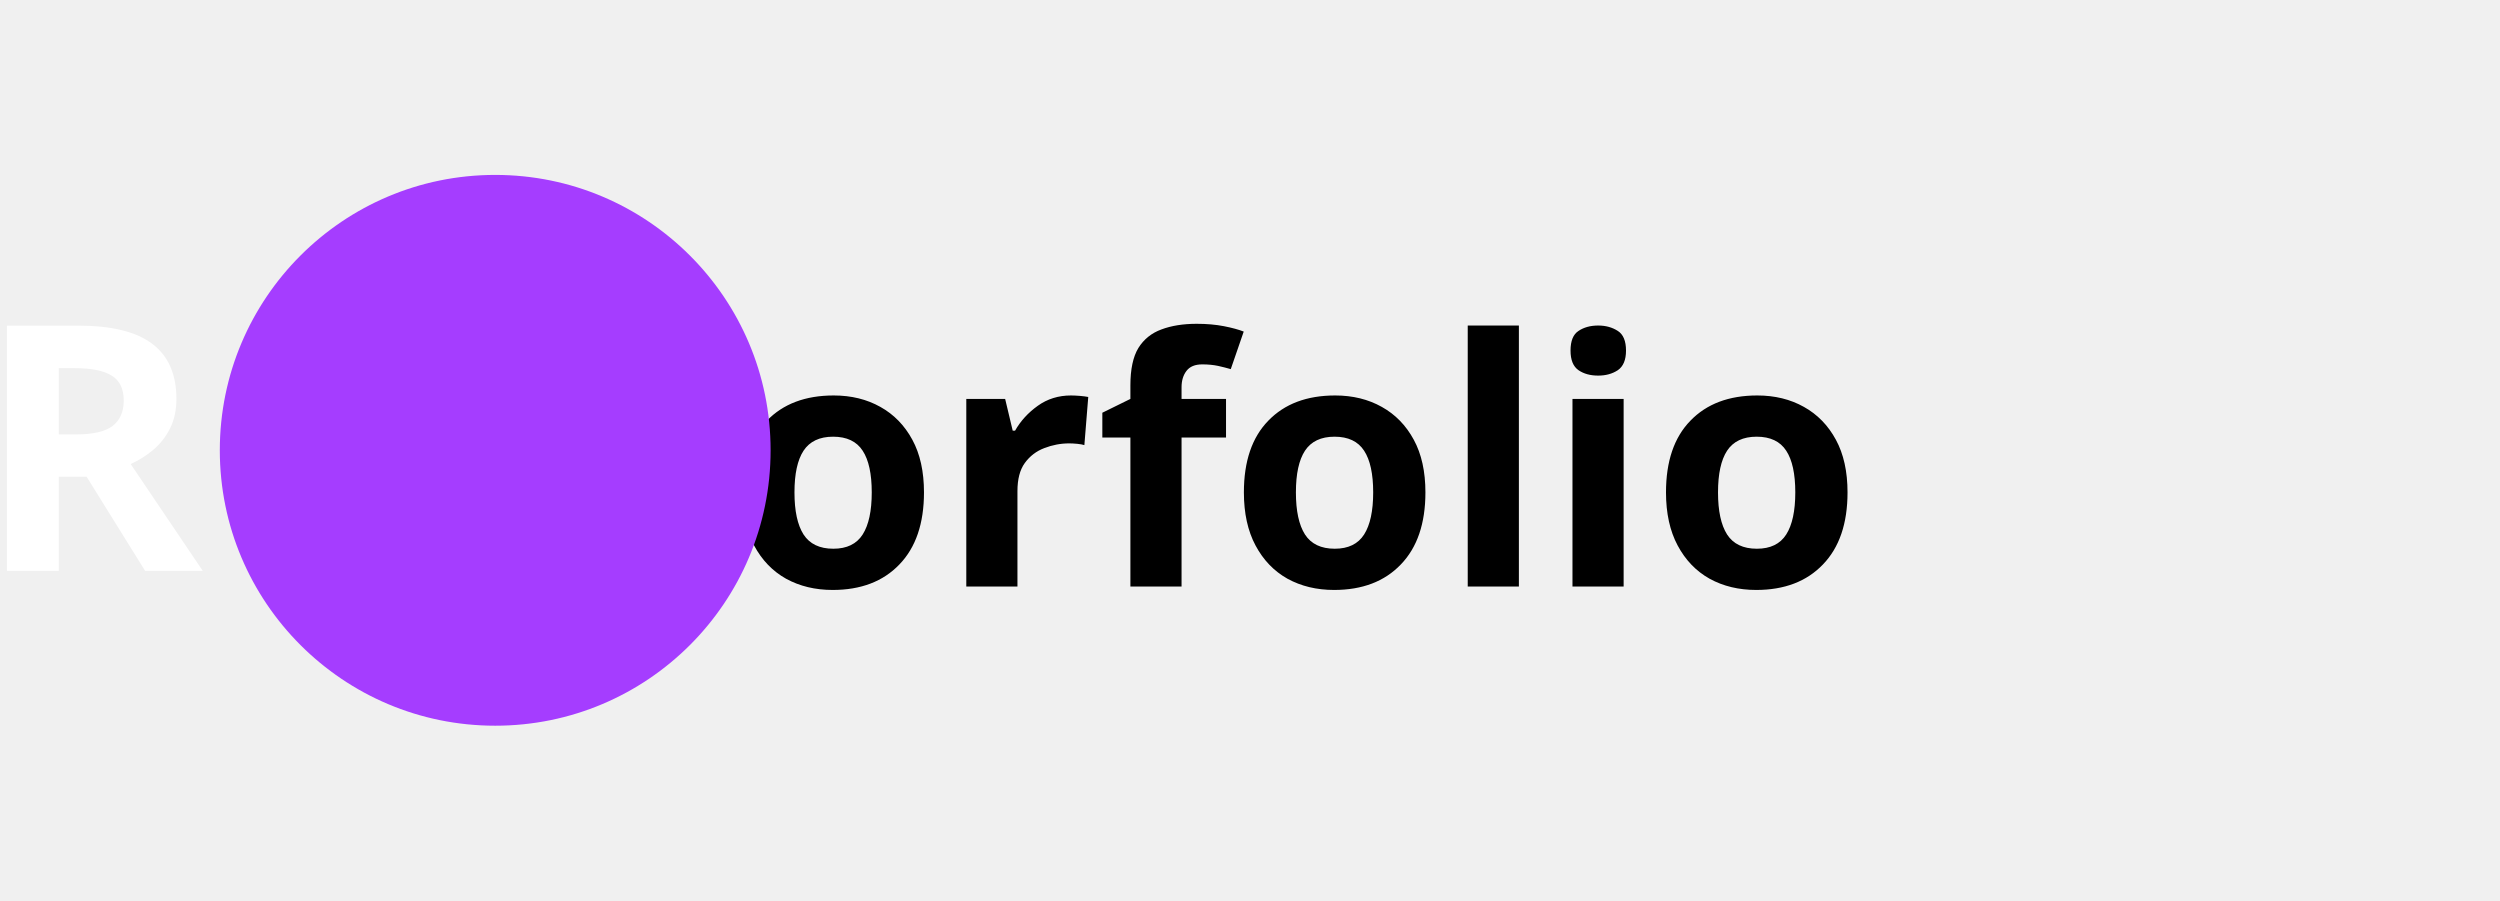
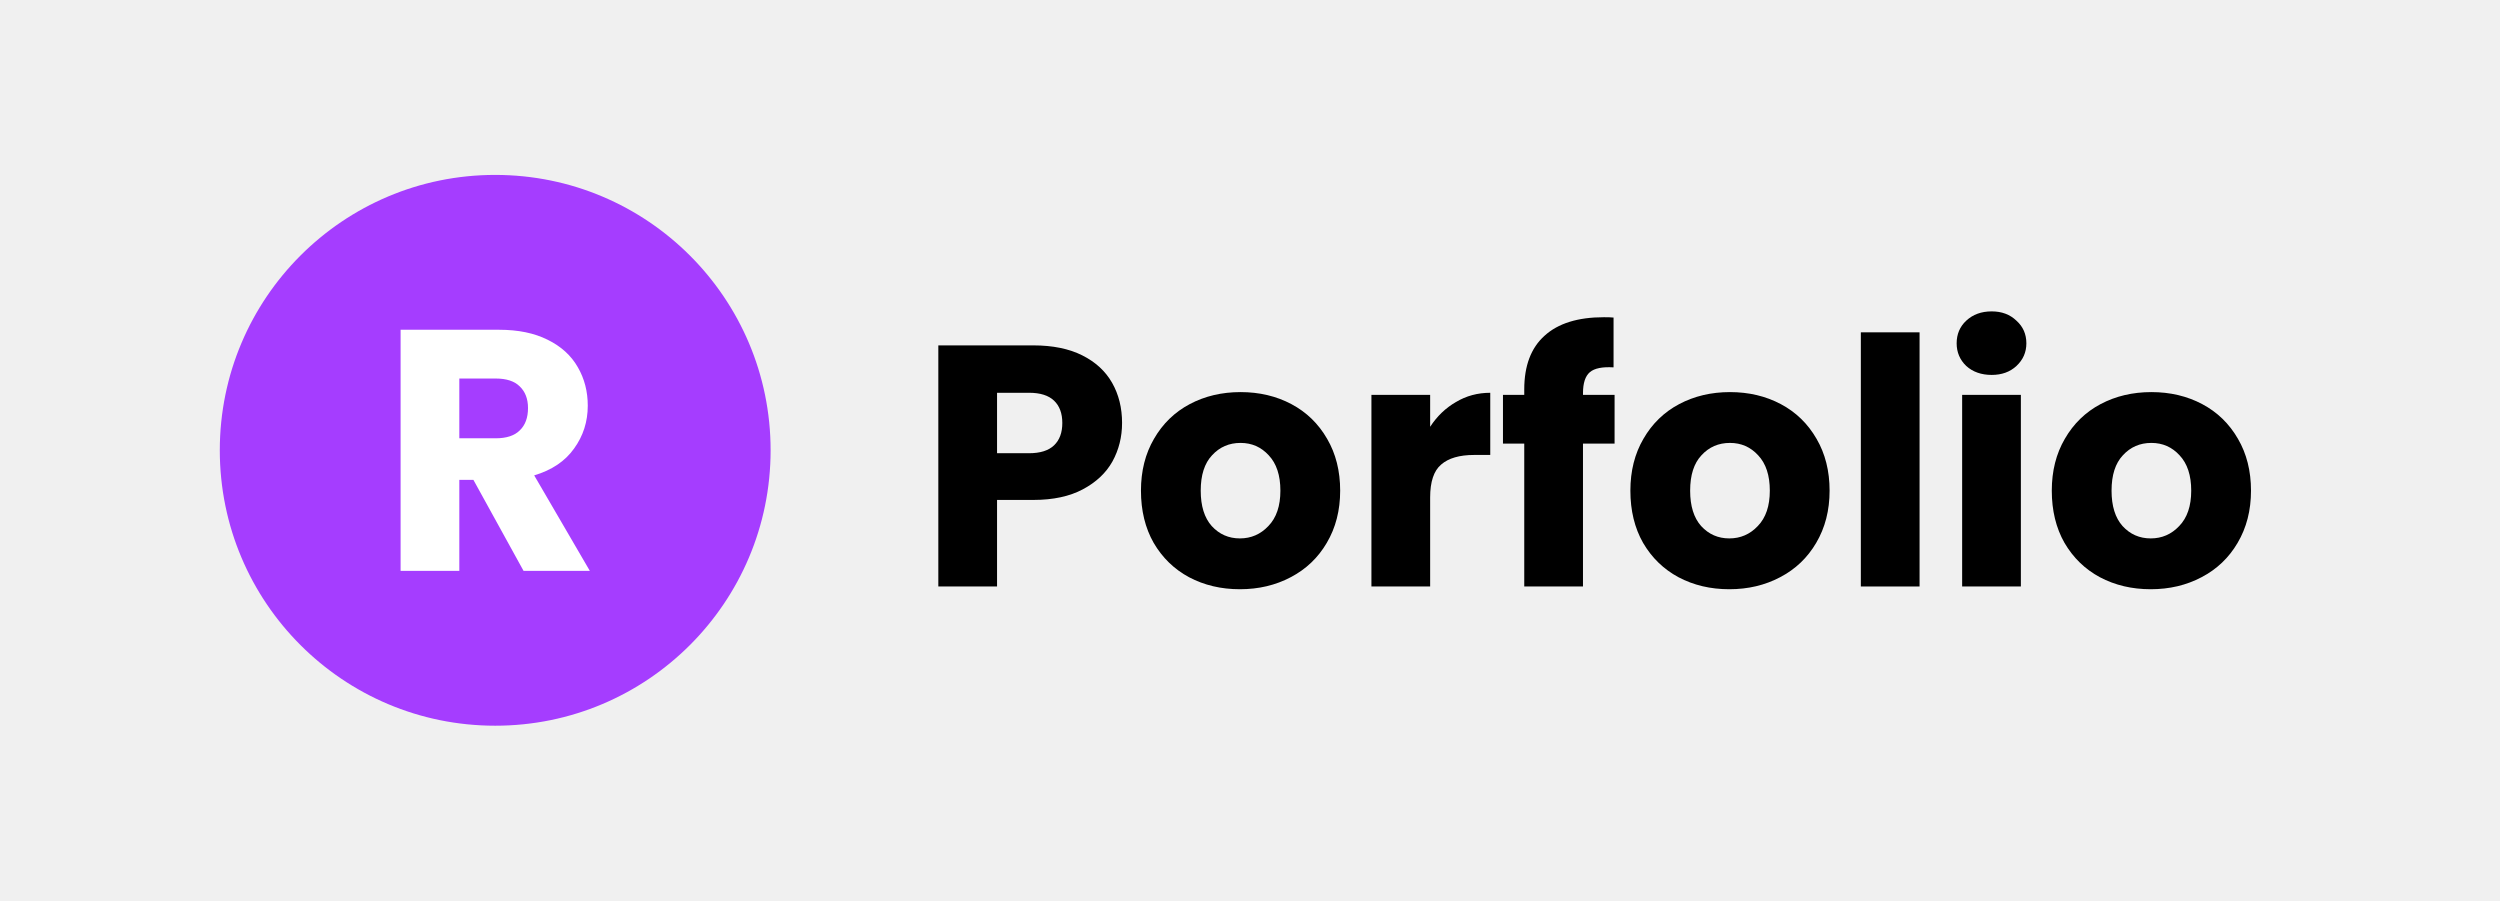
<svg xmlns="http://www.w3.org/2000/svg" width="180.964mm" height="65.191mm" viewBox="0 0 180.964 65.191" version="1.1" id="svg5">
  <defs id="defs2" />
  <g id="layer1" transform="translate(-18.61689,-78.74904)">
    <g id="g1375">
      <g id="g2551">
        <rect style="fill:none;fill-opacity:1;stroke:none;stroke-width:1.169;-inkscape-stroke:none;paint-order:stroke fill markers;stop-color:#000000" id="rect1368" width="180.963" height="65.191" x="18.617" y="78.749" />
-         <text xml:space="preserve" style="font-size:24.861px;line-height:normal;font-family:'Blue Highway Linocut';-inkscape-font-specification:'Blue Highway Linocut, Normal';text-align:center;text-decoration-color:#000000;text-anchor:middle;fill:#000000;stroke-width:1.169;-inkscape-stroke:none;paint-order:stroke fill markers;stop-color:#000000" x="133.637" y="121.202" id="text63">
-           <tspan id="tspan61" style="font-style:normal;font-variant:normal;font-weight:bold;font-stretch:normal;font-size:24.861px;font-family:Poppins;-inkscape-font-specification:'Poppins, Bold';font-variant-ligatures:normal;font-variant-caps:normal;font-variant-numeric:normal;font-variant-east-asian:normal;stroke-width:1.169" x="133.637" y="121.202">Porfolio</tspan>
-         </text>
-         <circle style="fill:#a53dff;fill-opacity:1;stroke:none;stroke-width:1.169;-inkscape-stroke:none;paint-order:stroke fill markers;stop-color:#000000" id="path325" cx="54.463" cy="111.345" r="19.935" />
-         <text xml:space="preserve" style="font-style:normal;font-variant:normal;font-weight:900;font-stretch:normal;font-size:24.861px;line-height:normal;font-family:Poppins;-inkscape-font-specification:'Poppins, Heavy';font-variant-ligatures:normal;font-variant-caps:normal;font-variant-numeric:normal;font-variant-east-asian:normal;text-align:center;text-decoration-color:#000000;text-anchor:middle;fill:#ffffff;stroke:none;stroke-width:1.169;-inkscape-stroke:none;paint-order:stroke fill markers;stop-color:#000000" x="54.177" y="120.071" id="text433">
-           <tspan id="tspan431" style="font-style:normal;font-variant:normal;font-weight:bold;font-stretch:normal;font-size:24.861px;font-family:Poppins;-inkscape-font-specification:'Poppins, Bold';font-variant-ligatures:normal;font-variant-caps:normal;font-variant-numeric:normal;font-variant-east-asian:normal;fill:#ffffff;stroke-width:1.169" x="54.177" y="120.071">R</tspan>
-         </text>
+         <g aria-label="Porfolio" id="text63" style="font-size:24.861px;font-family:'Blue Highway Linocut';-inkscape-font-specification:'Blue Highway Linocut, Normal';text-align:center;text-anchor:middle;stroke-width:1.169;paint-order:stroke fill markers;stop-color:#000000">
+           <path d="m 99.838,109.368 q 0,1.517 -0.696,2.784 -0.696,1.243 -2.138,2.014 -1.442,0.771 -3.58,0.771 h -2.635 v 6.265 h -4.251 v -17.452 h 6.887 q 2.088,0 3.53,0.721 1.442,0.721 2.163,1.989 0.721,1.268 0.721,2.909 z m -6.737,2.188 q 1.218,0 1.815,-0.572 0.597,-0.572 0.597,-1.616 0,-1.044 -0.597,-1.616 -0.597,-0.572 -1.815,-0.572 h -2.312 v 4.376 z" style="font-weight:bold;font-family:Poppins;-inkscape-font-specification:'Poppins, Bold'" id="path1445" />
+           <path d="m 108.366,121.401 q -2.039,0 -3.679,-0.87 -1.616,-0.87 -2.561,-2.486 -0.92,-1.616 -0.92,-3.779 0,-2.138 0.945,-3.754 0.945,-1.641 2.586,-2.511 1.641,-0.87 3.679,-0.87 2.039,0 3.679,0.87 1.641,0.87 2.586,2.511 0.945,1.616 0.945,3.754 0,2.138 -0.97,3.779 -0.945,1.616 -2.61,2.486 -1.641,0.87 -3.679,0.87 z m 0,-3.679 q 1.218,0 2.063,-0.895 0.87,-0.895 0.87,-2.561 0,-1.666 -0.845,-2.561 -0.82,-0.895 -2.039,-0.895 -1.243,0 -2.063,0.895 -0.82,0.87 -0.82,2.561 0,1.666 0.796,2.561 0.82,0.895 2.039,0.895 z" style="font-weight:bold;font-family:Poppins;-inkscape-font-specification:'Poppins, Bold'" id="path1447" />
+           <path d="m 122.139,109.642 q 0.746,-1.144 1.865,-1.79 1.119,-0.671 2.486,-0.671 v 4.5 h -1.168 q -1.591,0 -2.387,0.696 -0.796,0.671 -0.796,2.387 v 6.439 h -4.251 v -13.872 h 4.251 z" style="font-weight:bold;font-family:Poppins;-inkscape-font-specification:'Poppins, Bold'" id="path1449" />
+           <path d="m 135.489,110.86 h -2.287 v 10.342 h -4.251 v -10.342 h -1.541 v -3.53 h 1.541 v -0.398 q 0,-2.561 1.467,-3.878 1.467,-1.343 4.301,-1.343 0.472,0 0.696,0.025 v 3.605 q -1.218,-0.075 -1.715,0.348 -0.497,0.423 -0.497,1.517 v 0.124 h 2.287 z" style="font-weight:bold;font-family:Poppins;-inkscape-font-specification:'Poppins, Bold'" id="path1451" />
+           <path d="m 143.793,121.401 q -2.039,0 -3.679,-0.87 -1.616,-0.87 -2.561,-2.486 -0.92,-1.616 -0.92,-3.779 0,-2.138 0.945,-3.754 0.945,-1.641 2.586,-2.511 1.641,-0.87 3.679,-0.87 2.039,0 3.679,0.87 1.641,0.87 2.586,2.511 0.945,1.616 0.945,3.754 0,2.138 -0.97,3.779 -0.945,1.616 -2.61,2.486 -1.641,0.87 -3.679,0.87 z m 0,-3.679 q 1.218,0 2.063,-0.895 0.87,-0.895 0.87,-2.561 0,-1.666 -0.845,-2.561 -0.82,-0.895 -2.039,-0.895 -1.243,0 -2.063,0.895 -0.82,0.87 -0.82,2.561 0,1.666 0.796,2.561 0.82,0.895 2.039,0.895 z" style="font-weight:bold;font-family:Poppins;-inkscape-font-specification:'Poppins, Bold'" id="path1453" />
+           <path d="m 157.566,102.805 v 18.397 h -4.251 v -18.397 z" style="font-weight:bold;font-family:Poppins;-inkscape-font-specification:'Poppins, Bold'" id="path1455" />
+           <path d="m 162.786,105.888 q -1.119,0 -1.84,-0.646 -0.696,-0.671 -0.696,-1.641 0,-0.994 0.696,-1.641 0.721,-0.671 1.84,-0.671 1.094,0 1.79,0.671 0.721,0.646 0.721,1.641 0,0.97 -0.721,1.641 -0.696,0.646 -1.79,0.646 z m 2.113,1.442 v 13.872 h -4.251 v -13.872 z" style="font-weight:bold;font-family:Poppins;-inkscape-font-specification:'Poppins, Bold'" id="path1457" />
+           <path d="m 174.297,121.401 q -2.039,0 -3.679,-0.87 -1.616,-0.87 -2.561,-2.486 -0.92,-1.616 -0.92,-3.779 0,-2.138 0.945,-3.754 0.945,-1.641 2.586,-2.511 1.641,-0.87 3.679,-0.87 2.039,0 3.679,0.87 1.641,0.87 2.586,2.511 0.945,1.616 0.945,3.754 0,2.138 -0.97,3.779 -0.945,1.616 -2.61,2.486 -1.641,0.87 -3.679,0.87 z m 0,-3.679 q 1.218,0 2.063,-0.895 0.87,-0.895 0.87,-2.561 0,-1.666 -0.845,-2.561 -0.82,-0.895 -2.039,-0.895 -1.243,0 -2.063,0.895 -0.82,0.87 -0.82,2.561 0,1.666 0.796,2.561 0.82,0.895 2.039,0.895 z" style="font-weight:bold;font-family:Poppins;-inkscape-font-specification:'Poppins, Bold'" id="path1459" />
+         </g>
+         <path id="path325" style="fill:#a53dff;stroke-width:1.169;paint-order:stroke fill markers;stop-color:#000000" d="M 74.398,111.345 A 19.935,19.935 0 0 1 54.463,131.28 19.935,19.935 0 0 1 34.527,111.345 19.935,19.935 0 0 1 54.463,91.41 19.935,19.935 0 0 1 74.398,111.345 Z" />
+         <g aria-label="R" id="text433" style="font-weight:900;font-size:24.861px;font-family:Poppins;-inkscape-font-specification:'Poppins, Heavy';text-align:center;text-anchor:middle;fill:#ffffff;stroke-width:1.169;paint-order:stroke fill markers;stop-color:#000000">
+           <path d="m 56.514,120.071 -3.63,-6.588 h -1.019 v 6.588 h -4.251 v -17.452 h 7.135 q 2.063,0 3.505,0.721 1.467,0.721 2.188,1.989 0.721,1.243 0.721,2.784 0,1.74 -0.994,3.108 -0.97,1.367 -2.884,1.939 l 4.027,6.911 z m -4.649,-9.596 h 2.635 q 1.168,0 1.74,-0.572 0.597,-0.572 0.597,-1.616 0,-0.994 -0.597,-1.566 -0.572,-0.572 -1.74,-0.572 h -2.635 z" style="font-weight:bold;-inkscape-font-specification:'Poppins, Bold'" id="path1510" />
+         </g>
      </g>
    </g>
  </g>
</svg>
